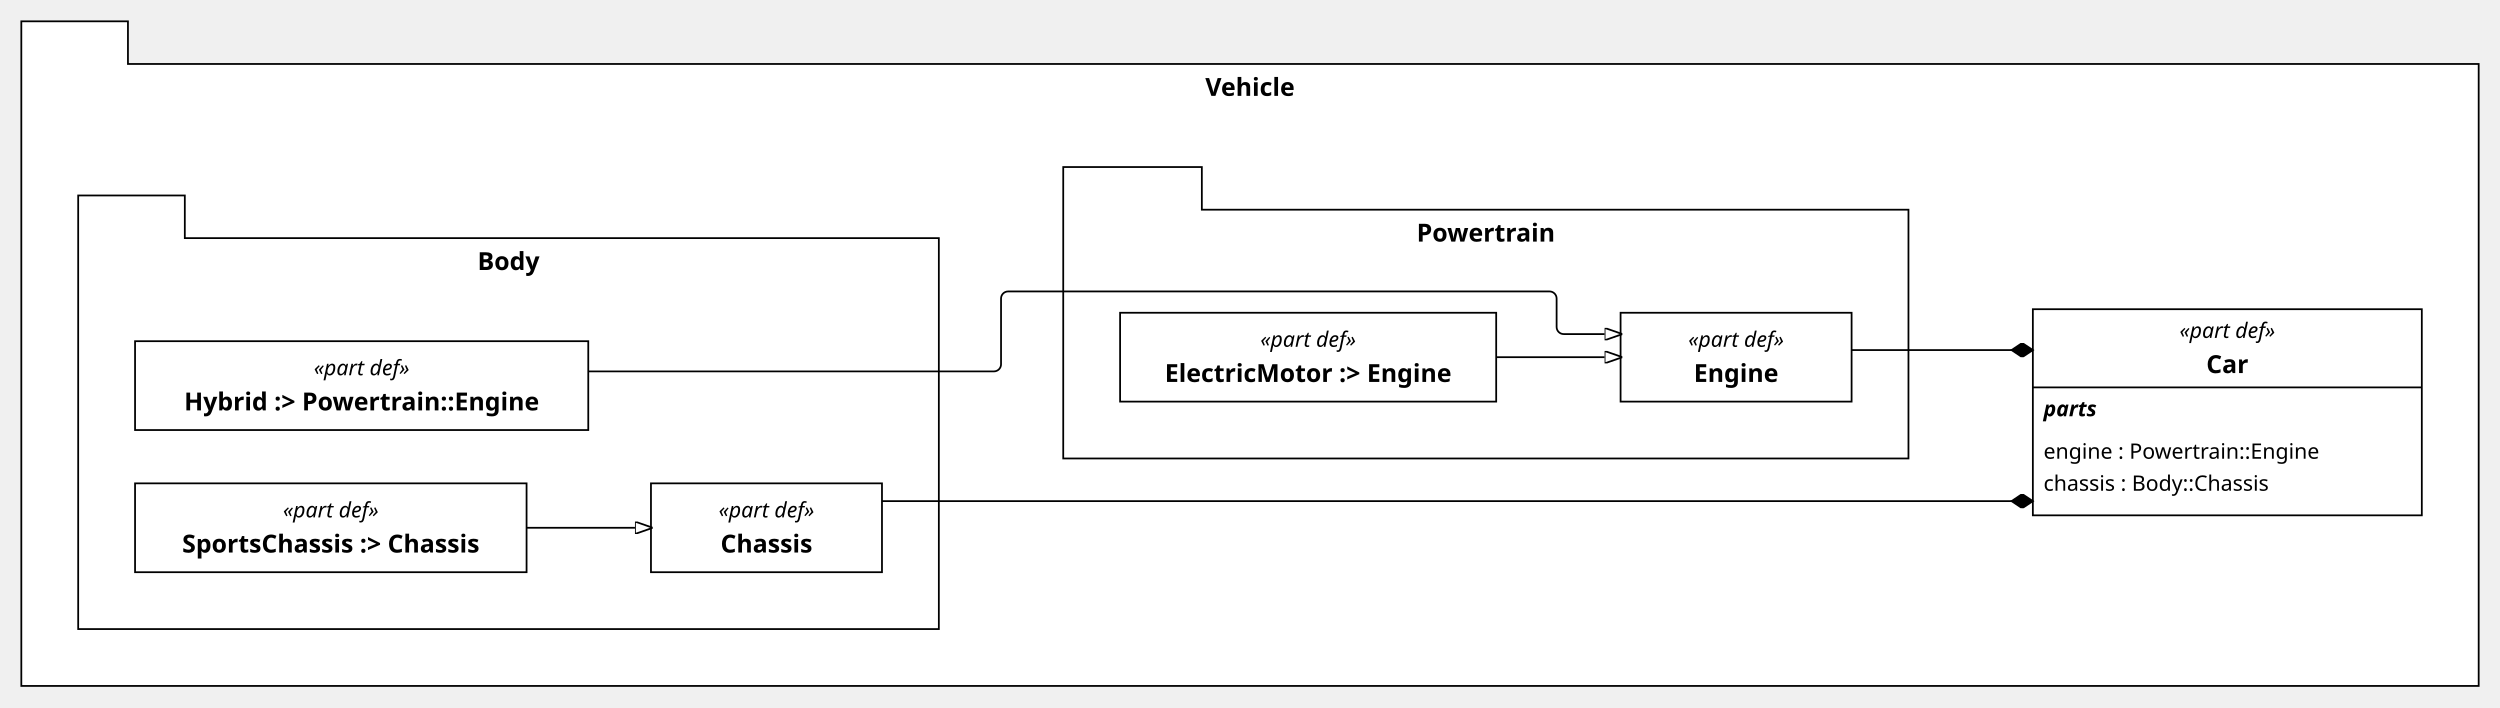
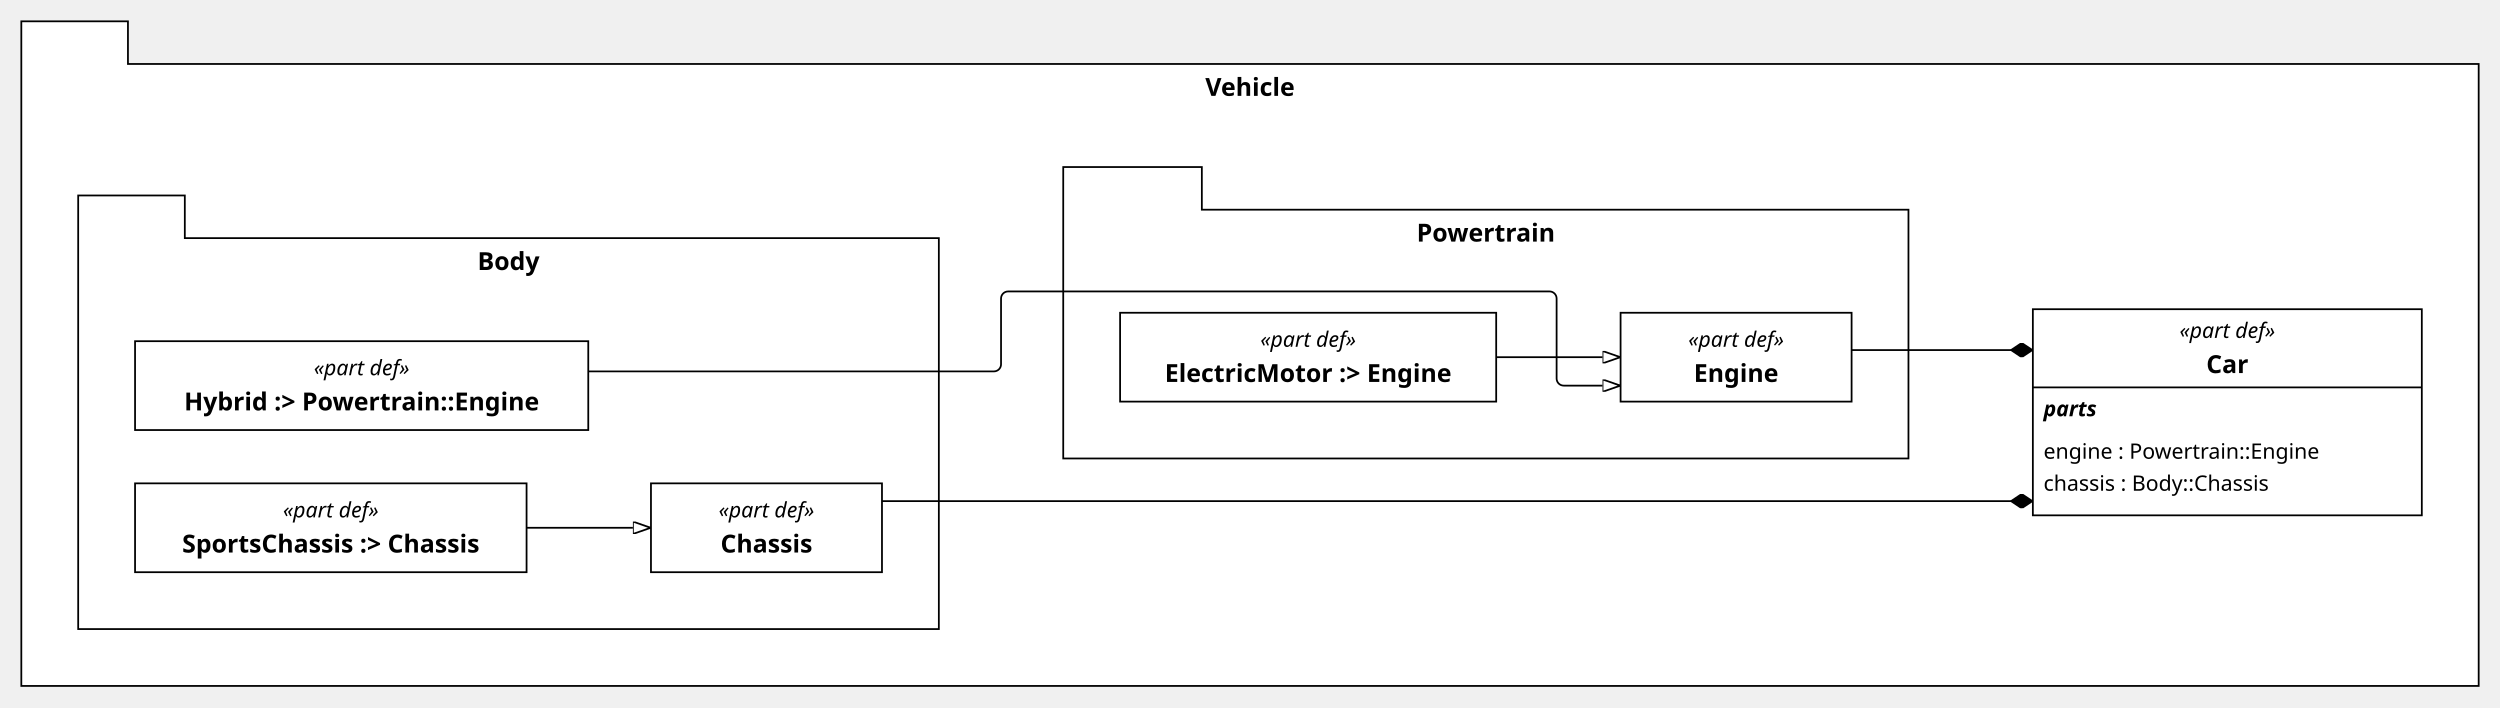
<svg xmlns="http://www.w3.org/2000/svg" width="1406.84" height="398.00" viewBox="0 0 1406.84 398.00">
  <defs>
-     <marker id="line-end-open-chevron" markerWidth="10" markerHeight="7" refX="9" refY="3.5" orient="auto">
-       <polyline points="0 0, 10 3.5, 0 7" fill="none" stroke="#000000" stroke-width="1.00" />
+     <marker id="line-end-open-chevron" markerWidth="10.165" markerHeight="7" refX="10.165" refY="3.5" orient="auto">
+       <polyline points="0 0, 10 3.5, 0 7" fill="none" stroke="#000000" stroke-width="1.00" stroke-linejoin="bevel" />
    </marker>
-     <marker id="line-end-hollow-triangle" markerWidth="10" markerHeight="7" refX="9" refY="3.5" orient="auto">
-       <polygon points="0 0, 10 3.5, 0 7" fill="#FFFFFF" stroke="#000000" stroke-width="1.00" />
+     <marker id="line-end-hollow-triangle" markerWidth="10.165" markerHeight="7" refX="10.165" refY="3.5" orient="auto">
+       <polygon points="0 0, 10 3.5, 0 7" fill="#FFFFFF" stroke="#000000" stroke-width="1.00" stroke-linejoin="bevel" />
    </marker>
-     <marker id="line-end-filled-arrow" markerWidth="10" markerHeight="7" refX="9" refY="3.5" orient="auto">
-       <polygon points="0 0, 10 3.5, 0 7" fill="#000000" stroke="#000000" stroke-width="1.00" />
+     <marker id="line-end-filled-arrow" markerWidth="10.165" markerHeight="7" refX="10.165" refY="3.5" orient="auto">
+       <polygon points="0 0, 10 3.5, 0 7" fill="#000000" stroke="#000000" stroke-width="1.00" stroke-linejoin="bevel" />
    </marker>
-     <marker id="line-end-hollow-triangle-crossbar" markerWidth="10" markerHeight="7" refX="9" refY="3.5" orient="auto">
-       <polygon points="0 0, 10 3.5, 0 7" fill="#FFFFFF" stroke="#000000" stroke-width="1.00" />
-       <line x1="7" y1="0" x2="7" y2="7" stroke="#000000" stroke-width="1.00" />
+     <marker id="line-end-hollow-triangle-crossbar" markerWidth="14.665" markerHeight="7" refX="14.665" refY="3.5" orient="auto">
+       <polygon points="4.5 0, 14.5 3.5, 4.5 7" fill="#FFFFFF" stroke="#000000" stroke-width="1.00" stroke-linejoin="bevel" />
+       <line x1="1" y1="0" x2="1" y2="7" stroke="#000000" stroke-width="1.00" />
    </marker>
-     <marker id="line-end-hollow-diamond" markerWidth="14" markerHeight="8" refX="13" refY="4" orient="auto">
-       <polygon points="1 4, 7 0, 13 4, 7 8" fill="#FFFFFF" stroke="#000000" stroke-width="1.00" />
+     <marker id="line-end-hollow-diamond" markerWidth="14" markerHeight="8" refX="13.277" refY="4" orient="auto">
+       <polygon points="1 4, 7 0, 13 4, 7 8" fill="#FFFFFF" stroke="#000000" stroke-width="1.00" stroke-linejoin="bevel" />
    </marker>
-     <marker id="line-end-filled-diamond" markerWidth="14" markerHeight="8" refX="13" refY="4" orient="auto">
-       <polygon points="1 4, 7 0, 13 4, 7 8" fill="#000000" stroke="#000000" stroke-width="1.00" />
+     <marker id="line-end-filled-diamond" markerWidth="14" markerHeight="8" refX="13.277" refY="4" orient="auto">
+       <polygon points="1 4, 7 0, 13 4, 7 8" fill="#000000" stroke="#000000" stroke-width="1.00" stroke-linejoin="bevel" />
    </marker>
-     <marker id="line-end-circle" markerWidth="10" markerHeight="10" refX="9" refY="5" orient="auto">
+     <marker id="line-end-circle" markerWidth="10" markerHeight="10" refX="9.5" refY="5" orient="auto">
      <circle cx="5" cy="5" r="4" fill="#FFFFFF" stroke="#000000" stroke-width="1.00" />
    </marker>
-     <marker id="line-end-bar" markerWidth="4" markerHeight="12" refX="2" refY="6" orient="auto">
+     <marker id="line-end-bar" markerWidth="4" markerHeight="12" refX="2.5" refY="6" orient="auto">
      <line x1="2" y1="0" x2="2" y2="12" stroke="#000000" stroke-width="1.00" />
    </marker>
    <filter id="label-bg" x="-0.05" y="-0.05" width="1.1" height="1.1">
      <feFlood flood-color="#FFFFFF" />
      <feComposite in="SourceGraphic" operator="over" />
    </filter>
  </defs>
  <path d="M 12.00 36.00 L 12.00 12.00 L 72.00 12.00 L 72.00 36.00 L 1394.84 36.00 L 1394.84 386.00 L 12.00 386.00 Z" fill="#FFFFFF" stroke="#000000" stroke-width="1.00" />
  <text x="703.42" y="49.00" font-family="Noto Sans, sans-serif" font-size="14.00" font-weight="bold" fill="#000000" text-anchor="middle" dominant-baseline="middle">Vehicle</text>
  <rect x="1143.96" y="174.00" width="218.88" height="116.00" fill="#FFFFFF" stroke="#000000" stroke-width="1.00" />
  <text x="1253.40" y="186.00" font-family="Noto Sans, sans-serif" font-size="12.00" font-style="italic" fill="#000000" text-anchor="middle" dominant-baseline="middle">«part def»</text>
  <text x="1253.40" y="205.00" font-family="Noto Sans, sans-serif" font-size="14.00" font-weight="bold" fill="#000000" text-anchor="middle" dominant-baseline="middle">Car</text>
  <line x1="1143.96" y1="218.00" x2="1362.84" y2="218.00" stroke="#000000" stroke-width="1.00" />
  <text x="1149.96" y="230.00" font-family="Noto Sans, sans-serif" font-size="12.00" font-weight="bold" font-style="italic" fill="#000000" text-anchor="start" dominant-baseline="middle">parts</text>
  <text x="1149.96" y="254.00" font-family="Noto Sans, sans-serif" font-size="12.00" fill="#000000" text-anchor="start" dominant-baseline="middle">engine : Powertrain::Engine</text>
  <text x="1149.96" y="272.00" font-family="Noto Sans, sans-serif" font-size="12.00" fill="#000000" text-anchor="start" dominant-baseline="middle">chassis : Body::Chassis</text>
  <path d="M 598.32 118.00 L 598.32 94.00 L 676.32 94.00 L 676.32 118.00 L 1073.96 118.00 L 1073.96 258.00 L 598.32 258.00 Z" fill="#FFFFFF" stroke="#000000" stroke-width="1.00" />
  <text x="836.14" y="131.00" font-family="Noto Sans, sans-serif" font-size="14.00" font-weight="bold" fill="#000000" text-anchor="middle" dominant-baseline="middle">Powertrain</text>
  <rect x="911.96" y="176.00" width="130.00" height="50.00" fill="#FFFFFF" stroke="#000000" stroke-width="1.00" />
  <text x="976.96" y="191.00" font-family="Noto Sans, sans-serif" font-size="12.00" font-style="italic" fill="#000000" text-anchor="middle" dominant-baseline="middle">«part def»</text>
  <text x="976.96" y="210.00" font-family="Noto Sans, sans-serif" font-size="14.00" font-weight="bold" fill="#000000" text-anchor="middle" dominant-baseline="middle">Engine</text>
  <rect x="630.32" y="176.00" width="211.64" height="50.00" fill="#FFFFFF" stroke="#000000" stroke-width="1.00" />
  <text x="736.14" y="191.00" font-family="Noto Sans, sans-serif" font-size="12.00" font-style="italic" fill="#000000" text-anchor="middle" dominant-baseline="middle">«part def»</text>
  <text x="736.14" y="210.00" font-family="Noto Sans, sans-serif" font-size="14.00" font-weight="bold" fill="#000000" text-anchor="middle" dominant-baseline="middle">ElectricMotor :&gt; Engine</text>
  <path d="M 841.96 201.00 L 911.96 201.00" fill="none" stroke="#000000" stroke-width="1.00" marker-end="url(#line-end-hollow-triangle)" />
  <path d="M 44.00 134.00 L 44.00 110.00 L 104.00 110.00 L 104.00 134.00 L 528.32 134.00 L 528.32 354.00 L 44.00 354.00 Z" fill="#FFFFFF" stroke="#000000" stroke-width="1.00" />
  <text x="286.16" y="147.00" font-family="Noto Sans, sans-serif" font-size="14.00" font-weight="bold" fill="#000000" text-anchor="middle" dominant-baseline="middle">Body</text>
  <rect x="76.00" y="192.00" width="255.04" height="50.00" fill="#FFFFFF" stroke="#000000" stroke-width="1.00" />
  <text x="203.52" y="207.00" font-family="Noto Sans, sans-serif" font-size="12.00" font-style="italic" fill="#000000" text-anchor="middle" dominant-baseline="middle">«part def»</text>
  <text x="203.52" y="226.00" font-family="Noto Sans, sans-serif" font-size="14.00" font-weight="bold" fill="#000000" text-anchor="middle" dominant-baseline="middle">Hybrid :&gt; Powertrain::Engine</text>
  <rect x="76.00" y="272.00" width="220.32" height="50.00" fill="#FFFFFF" stroke="#000000" stroke-width="1.00" />
  <text x="186.16" y="287.00" font-family="Noto Sans, sans-serif" font-size="12.00" font-style="italic" fill="#000000" text-anchor="middle" dominant-baseline="middle">«part def»</text>
  <text x="186.16" y="306.00" font-family="Noto Sans, sans-serif" font-size="14.00" font-weight="bold" fill="#000000" text-anchor="middle" dominant-baseline="middle">SportsChassis :&gt; Chassis</text>
  <rect x="366.32" y="272.00" width="130.00" height="50.00" fill="#FFFFFF" stroke="#000000" stroke-width="1.00" />
  <text x="431.32" y="287.00" font-family="Noto Sans, sans-serif" font-size="12.00" font-style="italic" fill="#000000" text-anchor="middle" dominant-baseline="middle">«part def»</text>
  <text x="431.32" y="306.00" font-family="Noto Sans, sans-serif" font-size="14.00" font-weight="bold" fill="#000000" text-anchor="middle" dominant-baseline="middle">Chassis</text>
  <path d="M 296.32 297.00 L 366.32 297.00" fill="none" stroke="#000000" stroke-width="1.00" marker-end="url(#line-end-hollow-triangle)" />
-   <path d="M 331.04 209.00 L 559.32 209.00 A 4.00 4.00 0 0 0 563.32 205.00 L 563.32 168.00 A 4.00 4.00 0 0 1 567.32 164.00 L 871.96 164.00 A 4.00 4.00 0 0 1 875.96 168.00 L 875.96 184.00 A 4.00 4.00 0 0 0 879.96 188.00 L 911.96 188.00" fill="none" stroke="#000000" stroke-width="1.00" marker-end="url(#line-end-hollow-triangle)" />
+   <path d="M 331.04 209.00 L 559.32 209.00 A 4.00 4.00 0 0 0 563.32 205.00 L 563.32 168.00 A 4.00 4.00 0 0 1 567.32 164.00 L 871.96 164.00 A 4.00 4.00 0 0 1 875.96 168.00 L 875.96 213.00 A 4.00 4.00 0 0 0 879.96 217.00 L 911.96 217.00" fill="none" stroke="#000000" stroke-width="1.00" marker-end="url(#line-end-hollow-triangle)" />
  <path d="M 1041.96 197.00 L 1143.96 197.00" fill="none" stroke="#000000" stroke-width="1.00" marker-end="url(#line-end-filled-diamond)" />
  <path d="M 496.32 282.00 L 1143.96 282.00" fill="none" stroke="#000000" stroke-width="1.00" marker-end="url(#line-end-filled-diamond)" />
</svg>
